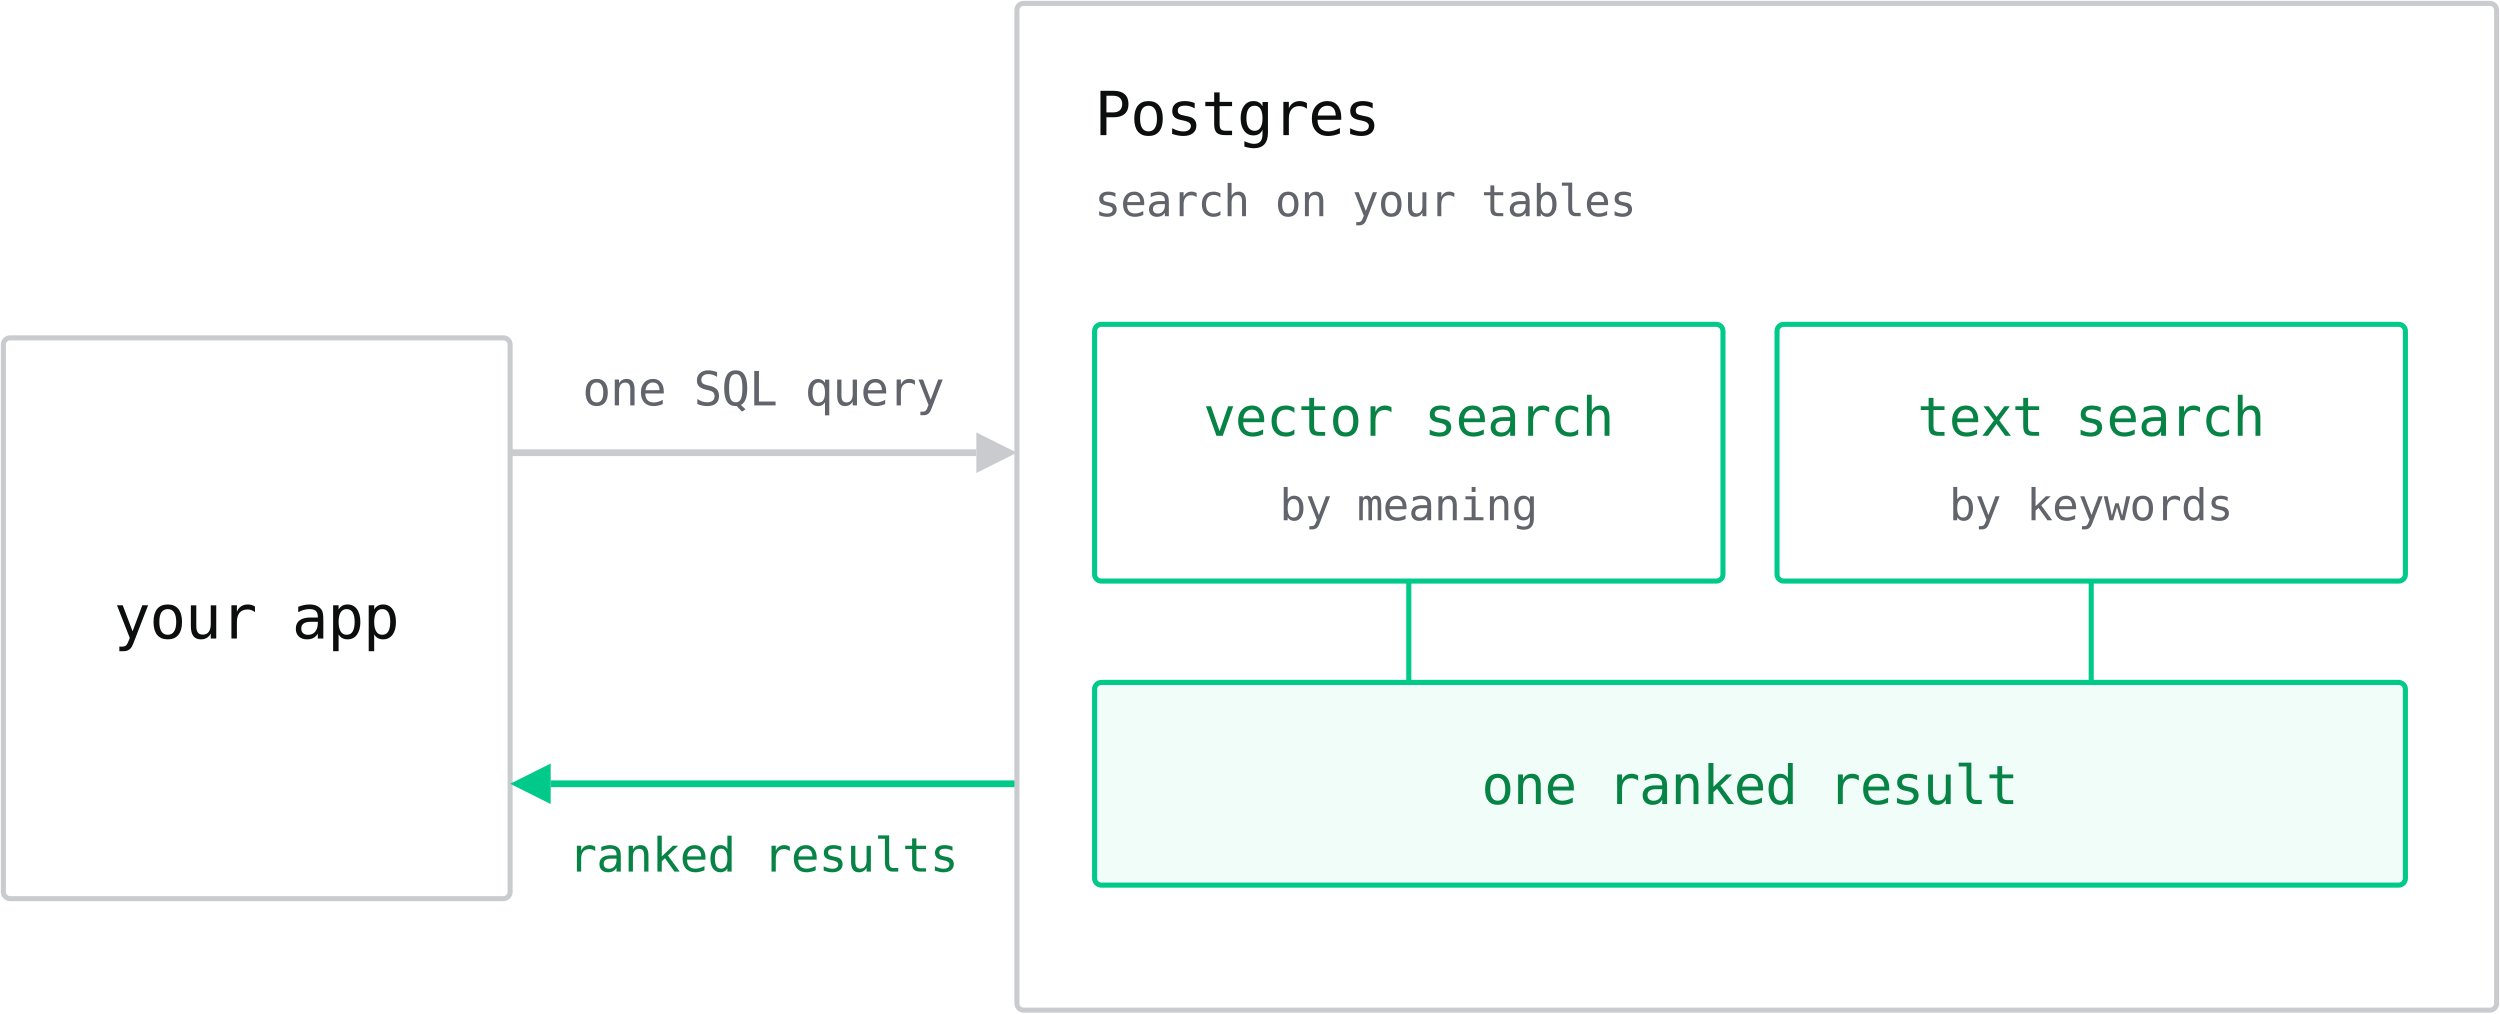
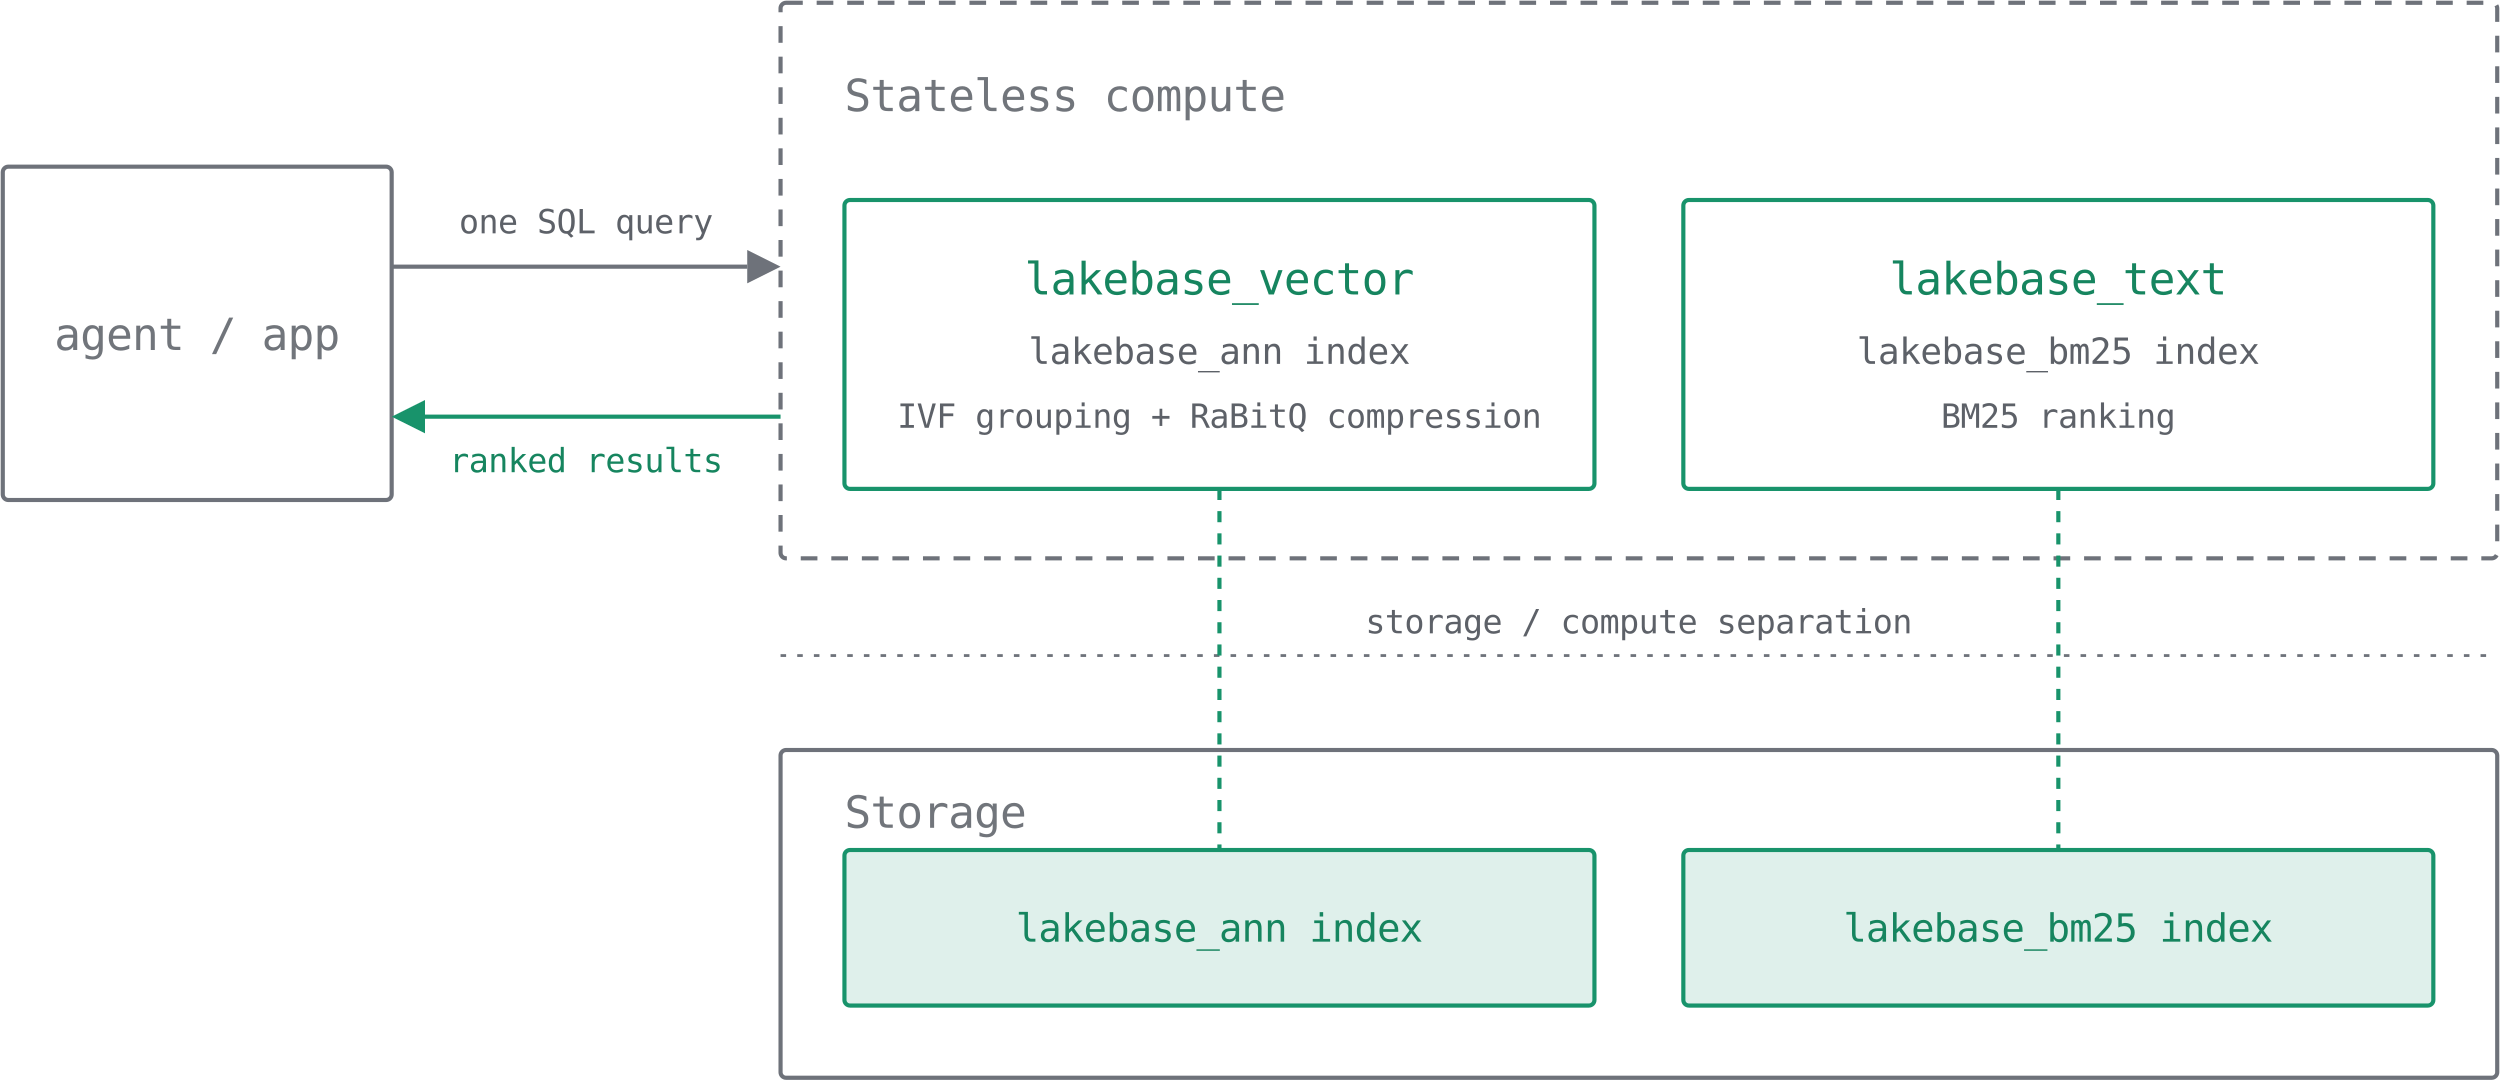
- <svg xmlns="http://www.w3.org/2000/svg" viewBox="0 0 740 300" data-name="search-wide" width="740" height="300">
+ <svg xmlns="http://www.w3.org/2000/svg" viewBox="0 0 900 390" width="900" height="390" data-name="search-architecture" role="img" aria-label="Lakebase Search architecture: stateless compute runs the vector and text engines, their indexes persist in separate storage, and an app sends one SQL query and gets ranked results back.">
  <defs />
  <style>
-   svg[data-name="search-wide"] {
-     --line: #c9cbcf;
-     --label: #0c0d0d;
-     --caption: #61646b;
-     --green: #00c98a;
-     --green-text: #078345;
-     --green-fill: rgba(0, 229, 153, 0.06);
+   svg[data-name="search-architecture"] {
+     --line: #6E727A;
+     --label: #71757B;
+     --caption: #5D6168;
+     --green: #18936B;
+     --green-text: #16855F;
+     --green-fill: rgba(24, 147, 107, 0.14);
  }
-   :where(.dark) svg[data-name="search-wide"] {
-     --line: #494b50;
-     --label: #fafafa;
-     --caption: #afb1b6;
-     --green: #00e599;
-     --green-text: #47d18c;
-     --green-fill: rgba(0, 229, 153, 0.12);
+   :where(.dark) svg[data-name="search-architecture"] {
+     --line: #8A8F98;
+     --label: #FAFAFA;
+     --caption: #AFB1B6;
+     --green: #00E599;
+     --green-text: #47D18C;
+     --green-fill: rgba(0, 229, 153, 0.16);
  }
  @media (prefers-color-scheme: dark) {
-     svg:root[data-name="search-wide"] {
-       --line: #494b50;
-       --label: #fafafa;
-       --caption: #afb1b6;
-       --green: #00e599;
-       --green-text: #47d18c;
-       --green-fill: rgba(0, 229, 153, 0.12);
+     svg:root[data-name="search-architecture"] {
+       --line: #8A8F98;
+       --label: #FAFAFA;
+       --caption: #AFB1B6;
+       --green: #00E599;
+       --green-text: #47D18C;
+       --green-fill: rgba(0, 229, 153, 0.16);
    }
  }
</style>
-   <rect x="1" y="100" width="150" height="166" rx="2" fill="none" stroke="var(--line, #c9cbcf)" stroke-width="1.5" />
-   <text x="76" y="189" text-anchor="middle" fill="var(--label, #0c0d0d)" font-family="'Geist Mono', monospace" font-size="18" font-weight="500" letter-spacing="-0.3">your app</text>
-   <line x1="151" y1="134" x2="289" y2="134" stroke="var(--line, #c9cbcf)" stroke-width="2" />
-   <polygon points="301,134 289,128 289,140" fill="var(--line, #c9cbcf)" />
-   <text x="226" y="120" text-anchor="middle" fill="var(--caption, #61646b)" font-family="'Geist Mono', monospace" font-size="14" letter-spacing="-0.2">one SQL query</text>
-   <line x1="301" y1="232" x2="163" y2="232" stroke="var(--green, #00c98a)" stroke-width="2" />
-   <polygon points="151,232 163,226 163,238" fill="var(--green, #00c98a)" />
-   <text x="226" y="258" text-anchor="middle" fill="var(--green-text, #078345)" font-family="'Geist Mono', monospace" font-size="14" letter-spacing="-0.2">ranked results</text>
-   <rect x="301" y="1" width="438" height="298" rx="2" fill="none" stroke="var(--line, #c9cbcf)" stroke-width="1.5" />
-   <text x="324" y="40" fill="var(--label, #0c0d0d)" font-family="'Geist Mono', monospace" font-size="18" font-weight="500" letter-spacing="-0.3">Postgres</text>
-   <text x="324" y="64" fill="var(--caption, #61646b)" font-family="'Geist Mono', monospace" font-size="13" letter-spacing="-0.2">search on your tables</text>
-   <rect x="324" y="96" width="186" height="76" rx="2" fill="none" stroke="var(--green, #00c98a)" stroke-width="1.5" />
-   <text x="417" y="129" text-anchor="middle" fill="var(--green-text, #078345)" font-family="'Geist Mono', monospace" font-size="16" font-weight="500" letter-spacing="-0.3">vector search</text>
-   <text x="417" y="154" text-anchor="middle" fill="var(--caption, #61646b)" font-family="'Geist Mono', monospace" font-size="13" letter-spacing="-0.2">by meaning</text>
-   <rect x="526" y="96" width="186" height="76" rx="2" fill="none" stroke="var(--green, #00c98a)" stroke-width="1.5" />
-   <text x="619" y="129" text-anchor="middle" fill="var(--green-text, #078345)" font-family="'Geist Mono', monospace" font-size="16" font-weight="500" letter-spacing="-0.3">text search</text>
-   <text x="619" y="154" text-anchor="middle" fill="var(--caption, #61646b)" font-family="'Geist Mono', monospace" font-size="13" letter-spacing="-0.2">by keywords</text>
-   <line x1="417" y1="172" x2="417" y2="202" stroke="var(--green, #00c98a)" stroke-width="1.5" />
-   <line x1="619" y1="172" x2="619" y2="202" stroke="var(--green, #00c98a)" stroke-width="1.5" />
-   <rect x="324" y="202" width="388" height="60" rx="2" fill="var(--green-fill, rgba(0, 229, 153, 0.06))" stroke="var(--green, #00c98a)" stroke-width="1.5" />
-   <text x="518" y="238" text-anchor="middle" fill="var(--green-text, #078345)" font-family="'Geist Mono', monospace" font-size="16" font-weight="500" letter-spacing="-0.3">one ranked result</text>
+   <g class="theme">
+     <g id="app">
+       <rect x="1" y="60" width="140" height="120" rx="2" fill="none" stroke="var(--line, #6E727A)" stroke-width="1.5" />
+       <text x="71" y="126" text-anchor="middle" fill="var(--label, #71757B)" font-family="'Geist Mono', monospace" font-size="16" font-weight="500" letter-spacing="-0.3">agent / app</text>
+     </g>
+     <g id="arrows">
+       <line x1="141" y1="96" x2="269" y2="96" stroke="var(--line, #6E727A)" stroke-width="1.5" />
+       <polygon points="281,96 269,90 269,102" fill="var(--line, #6E727A)" />
+       <text x="211" y="84" text-anchor="middle" fill="var(--caption, #5D6168)" font-family="'Geist Mono', monospace" font-size="12" letter-spacing="-0.2">one SQL query</text>
+       <line x1="281" y1="150" x2="153" y2="150" stroke="var(--green, #18936B)" stroke-width="1.5" />
+       <polygon points="141,150 153,144 153,156" fill="var(--green, #18936B)" />
+       <text x="211" y="170" text-anchor="middle" fill="var(--green-text, #16855F)" font-family="'Geist Mono', monospace" font-size="12" letter-spacing="-0.2">ranked results</text>
+     </g>
+     <g id="compute">
+       <rect x="281" y="1" width="618" height="200" rx="2" fill="none" stroke="var(--line, #6E727A)" stroke-width="1.5" stroke-dasharray="6 5" />
+       <text x="304" y="40" fill="var(--label, #71757B)" font-family="'Geist Mono', monospace" font-size="16" font-weight="500" letter-spacing="-0.3">Stateless compute</text>
+       <rect x="304" y="72" width="270" height="104" rx="2" fill="none" stroke="var(--green, #18936B)" stroke-width="1.5" />
+       <text x="439" y="106" text-anchor="middle" fill="var(--green-text, #16855F)" font-family="'Geist Mono', monospace" font-size="16" font-weight="500" letter-spacing="-0.3">lakebase_vector</text>
+       <text x="439" y="131" text-anchor="middle" fill="var(--caption, #5D6168)" font-family="'Geist Mono', monospace" font-size="13" letter-spacing="-0.2">lakebase_ann index</text>
+       <text x="439" y="154" text-anchor="middle" fill="var(--caption, #5D6168)" font-family="'Geist Mono', monospace" font-size="12" letter-spacing="-0.2">IVF grouping + RaBitQ compression</text>
+       <rect x="606" y="72" width="270" height="104" rx="2" fill="none" stroke="var(--green, #18936B)" stroke-width="1.5" />
+       <text x="741" y="106" text-anchor="middle" fill="var(--green-text, #16855F)" font-family="'Geist Mono', monospace" font-size="16" font-weight="500" letter-spacing="-0.3">lakebase_text</text>
+       <text x="741" y="131" text-anchor="middle" fill="var(--caption, #5D6168)" font-family="'Geist Mono', monospace" font-size="13" letter-spacing="-0.2">lakebase_bm25 index</text>
+       <text x="741" y="154" text-anchor="middle" fill="var(--caption, #5D6168)" font-family="'Geist Mono', monospace" font-size="12" letter-spacing="-0.2">BM25 ranking</text>
+     </g>
+     <g id="boundary">
+       <line x1="281" y1="236" x2="899" y2="236" stroke="var(--line, #6E727A)" stroke-width="1" stroke-dasharray="2 4" />
+       <text x="590" y="228" text-anchor="middle" fill="var(--caption, #5D6168)" font-family="'Geist Mono', monospace" font-size="12" letter-spacing="-0.2">storage / compute separation</text>
+       <line x1="439" y1="176" x2="439" y2="306" stroke="var(--green, #18936B)" stroke-width="1.5" stroke-dasharray="4 4" />
+       <line x1="741" y1="176" x2="741" y2="306" stroke="var(--green, #18936B)" stroke-width="1.5" stroke-dasharray="4 4" />
+     </g>
+     <g id="storage">
+       <rect x="281" y="270" width="618" height="118" rx="2" fill="none" stroke="var(--line, #6E727A)" stroke-width="1.5" />
+       <text x="304" y="298" fill="var(--label, #71757B)" font-family="'Geist Mono', monospace" font-size="16" font-weight="500" letter-spacing="-0.3">Storage</text>
+       <rect x="304" y="306" width="270" height="56" rx="2" fill="var(--green-fill, rgba(24, 147, 107, 0.14))" stroke="var(--green, #18936B)" stroke-width="1.5" />
+       <text x="439" y="339" text-anchor="middle" fill="var(--green-text, #16855F)" font-family="'Geist Mono', monospace" font-size="14" font-weight="500" letter-spacing="-0.3">lakebase_ann index</text>
+       <rect x="606" y="306" width="270" height="56" rx="2" fill="var(--green-fill, rgba(24, 147, 107, 0.14))" stroke="var(--green, #18936B)" stroke-width="1.5" />
+       <text x="741" y="339" text-anchor="middle" fill="var(--green-text, #16855F)" font-family="'Geist Mono', monospace" font-size="14" font-weight="500" letter-spacing="-0.3">lakebase_bm25 index</text>
+     </g>
+   </g>
</svg>
